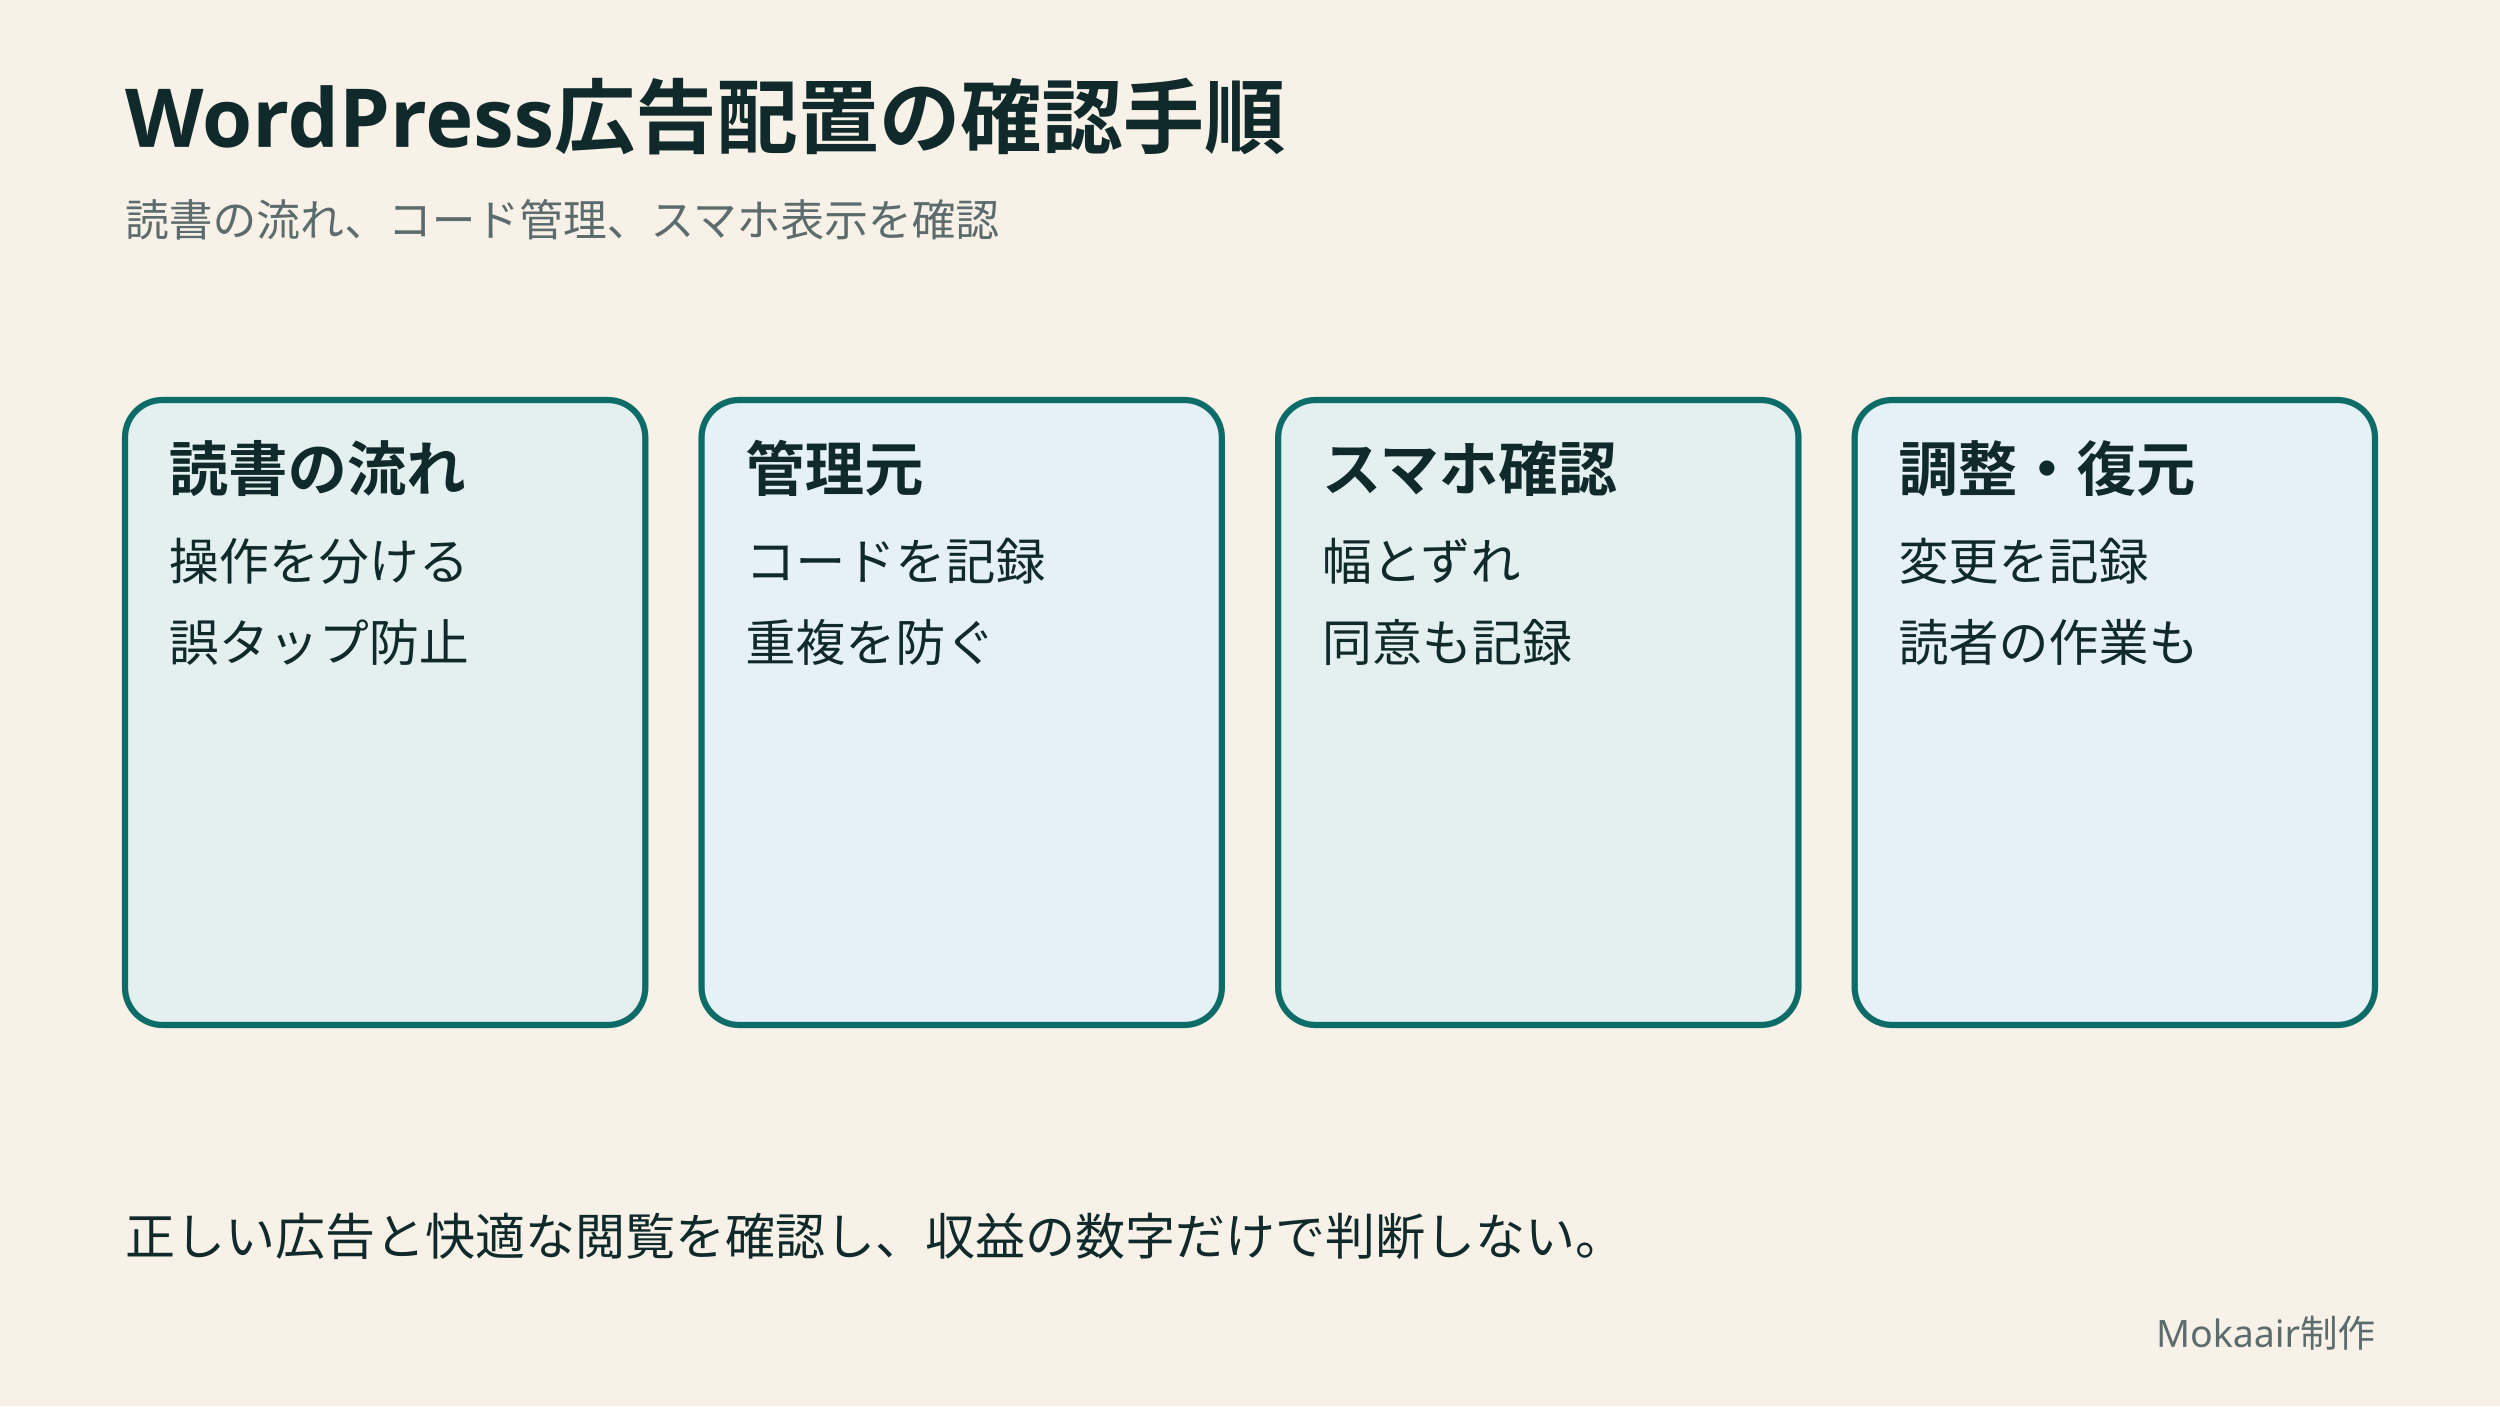
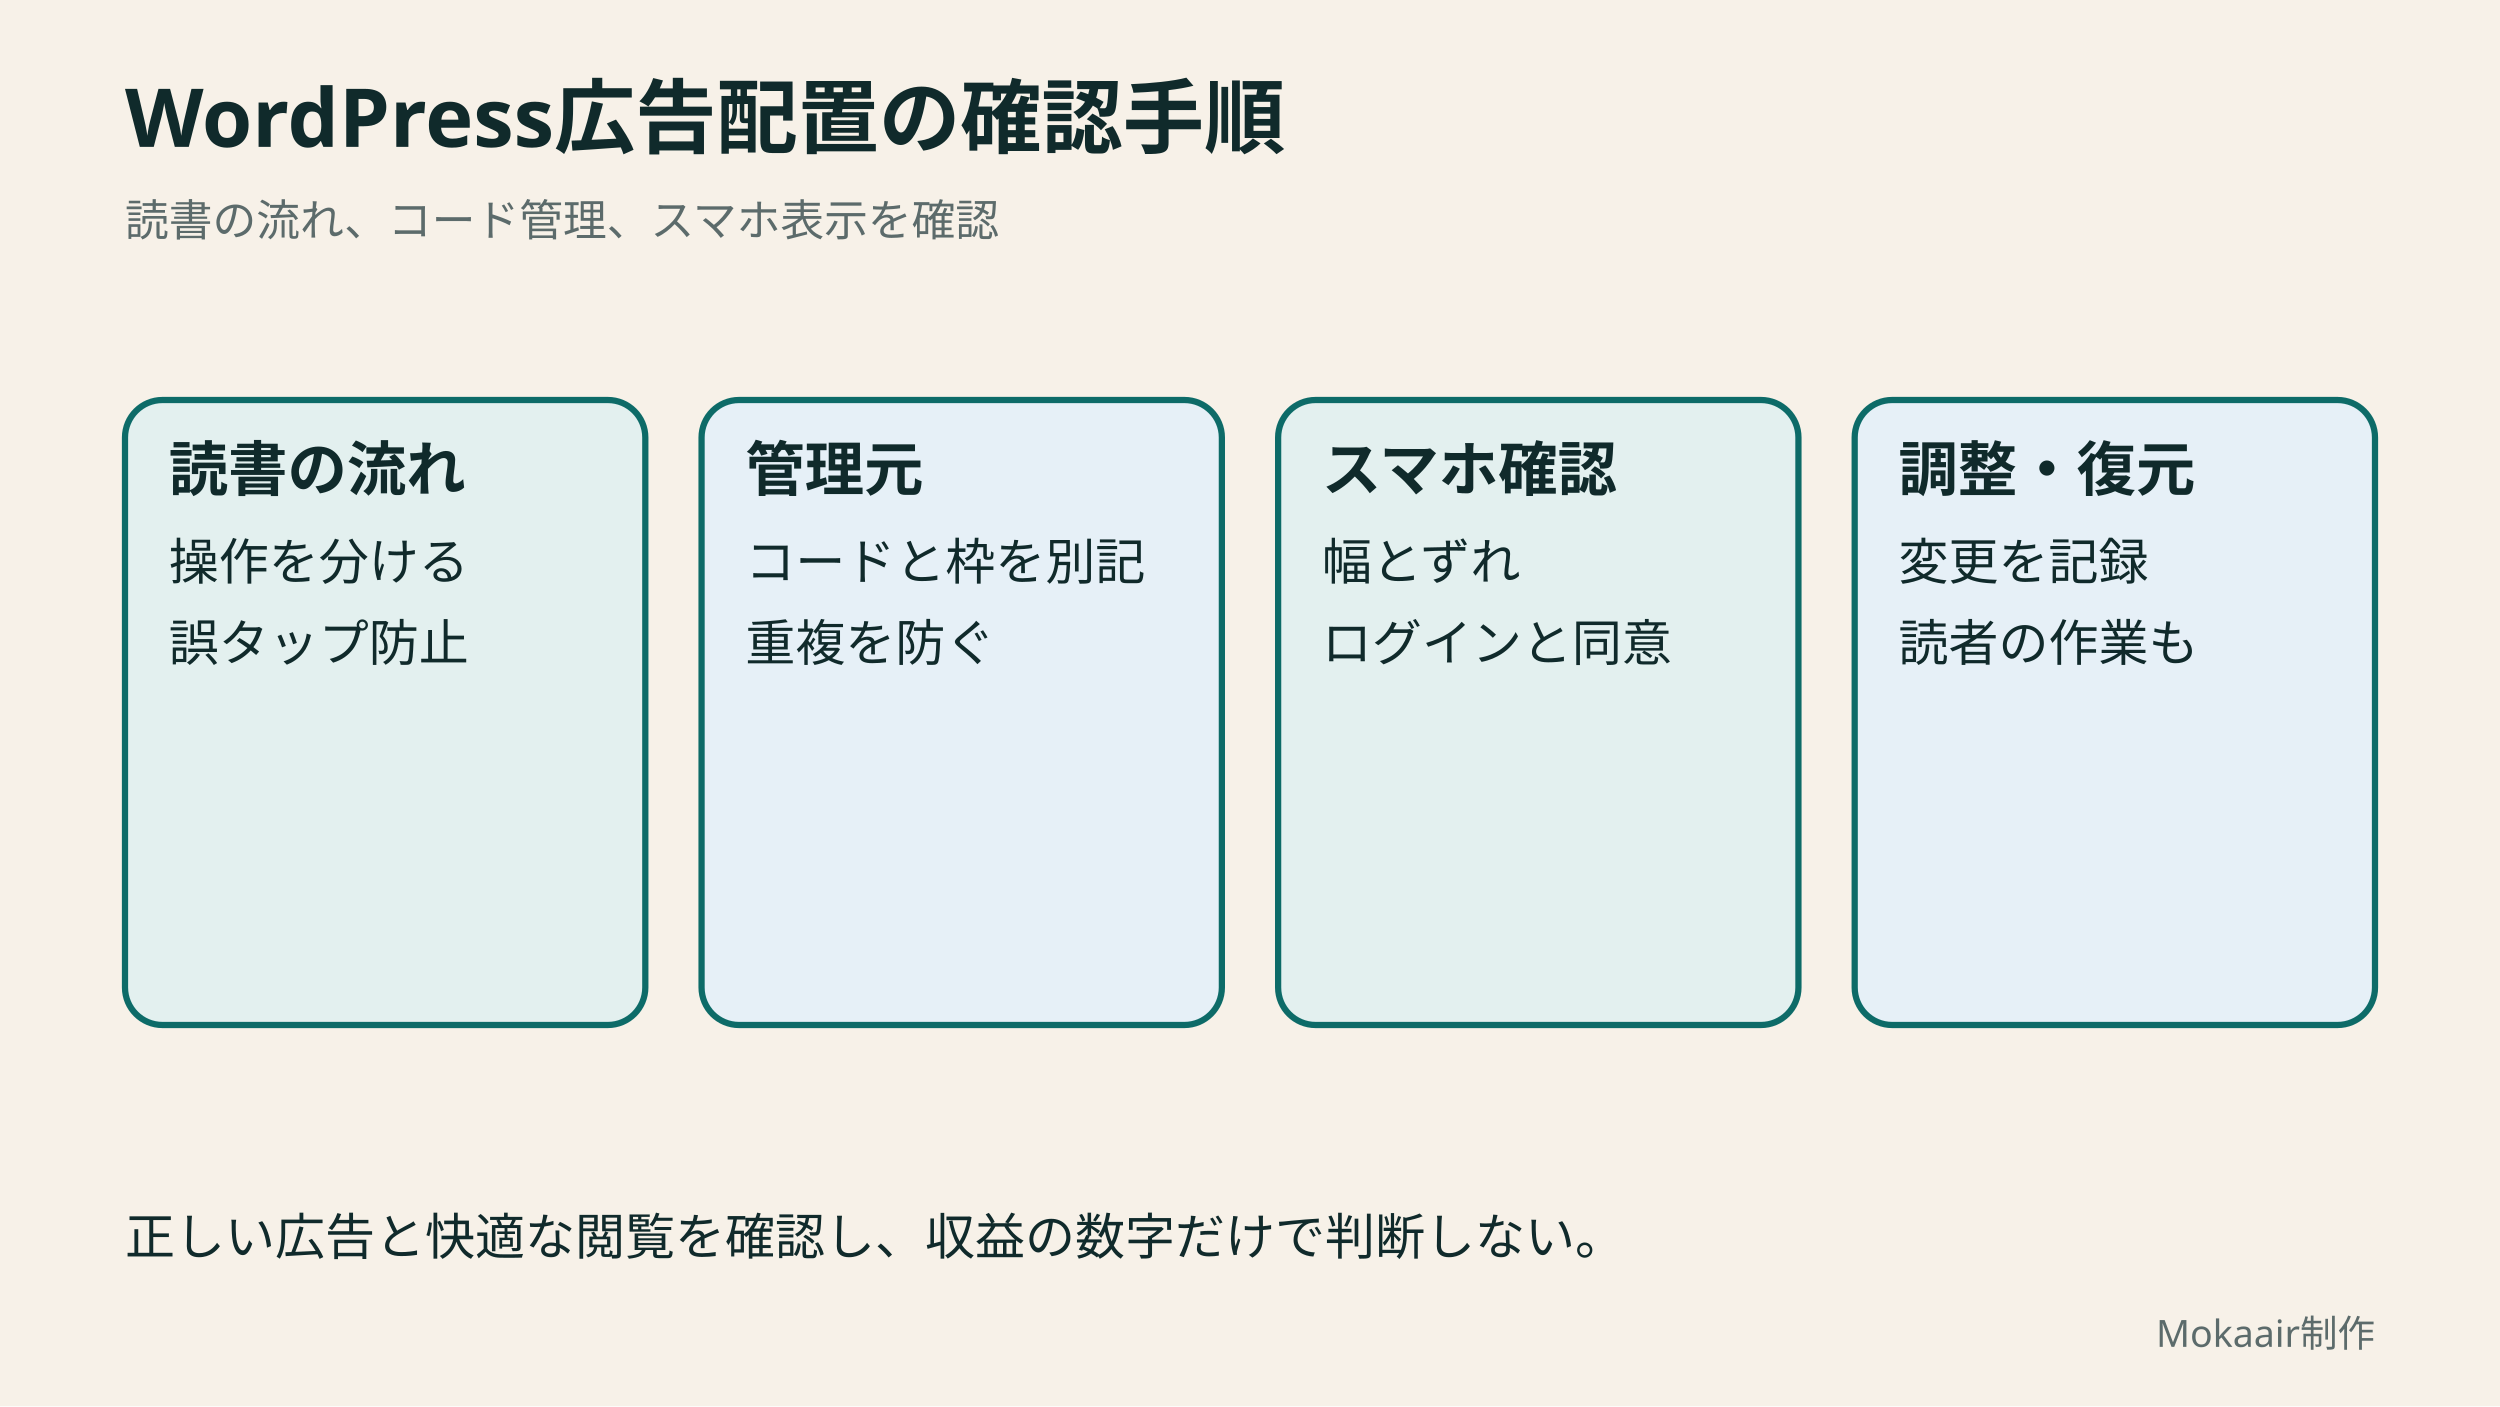
<svg xmlns="http://www.w3.org/2000/svg" viewBox="0 0 1600 900" width="1600" height="900" role="img" aria-labelledby="title desc" font-family="'Yu Gothic','Meiryo',sans-serif">
  <rect width="1600" height="900" fill="#F7F1E8" />
  <text x="80" y="94" font-size="52" fill="#102A2B" text-anchor="start" font-weight="bold">WordPress広告配置の確認手順</text>
  <text x="80" y="151" font-size="28" fill="#5C6B6B" text-anchor="start" font-weight="normal">読書の流れ、コード管理、スマホ表示を確認</text>
  <rect x="80.0" y="256" width="333.0" height="400" rx="24" fill="#E3F0EF" stroke="#0D6B68" stroke-width="4" />
  <text x="108.0" y="314" font-size="38" fill="#102A2B" text-anchor="start" font-weight="bold">読書の流れ</text>
  <text x="108.0" y="371" font-size="32" fill="#102A2B" text-anchor="start" font-weight="normal">操作を分ける</text>
  <text x="108.0" y="423" font-size="32" fill="#102A2B" text-anchor="start" font-weight="normal">誤タップ防止</text>
  <rect x="449.0" y="256" width="333.0" height="400" rx="24" fill="#E6F0F7" stroke="#0D6B68" stroke-width="4" />
  <text x="477.0" y="314" font-size="38" fill="#102A2B" text-anchor="start" font-weight="bold">管理元</text>
-   <text x="477.0" y="371" font-size="32" fill="#102A2B" text-anchor="start" font-weight="normal">コードを記録</text>
+   <text x="477.0" y="371" font-size="32" fill="#102A2B" text-anchor="start" font-weight="normal">コードと枠を別記</text>
  <text x="477.0" y="423" font-size="32" fill="#102A2B" text-anchor="start" font-weight="normal">重複を防ぐ</text>
  <rect x="818.0" y="256" width="333.0" height="400" rx="24" fill="#E3F0EF" stroke="#0D6B68" stroke-width="4" />
  <text x="846.0" y="314" font-size="38" fill="#102A2B" text-anchor="start" font-weight="bold">スマホ確認</text>
  <text x="846.0" y="371" font-size="32" fill="#102A2B" text-anchor="start" font-weight="normal">幅とずれ</text>
-   <text x="846.0" y="423" font-size="32" fill="#102A2B" text-anchor="start" font-weight="normal">同意も記録</text>
+   <text x="846.0" y="423" font-size="32" fill="#102A2B" text-anchor="start" font-weight="normal">ログインと同意</text>
  <rect x="1187.0" y="256" width="333.0" height="400" rx="24" fill="#E6F0F7" stroke="#0D6B68" stroke-width="4" />
  <text x="1215.0" y="314" font-size="38" fill="#102A2B" text-anchor="start" font-weight="bold">調整・復元</text>
  <text x="1215.0" y="371" font-size="32" fill="#102A2B" text-anchor="start" font-weight="normal">変更を記録</text>
  <text x="1215.0" y="423" font-size="32" fill="#102A2B" text-anchor="start" font-weight="normal">読者の作業も</text>
  <text x="80" y="803" font-size="32" fill="#102A2B" text-anchor="start" font-weight="normal">正しい広告と快適な閲覧を確認し、収益の数字だけで判断しない。</text>
  <text x="1520" y="862" font-size="24" fill="#5C6B6B" text-anchor="end" font-weight="normal">Mokaair制作</text>
</svg>
